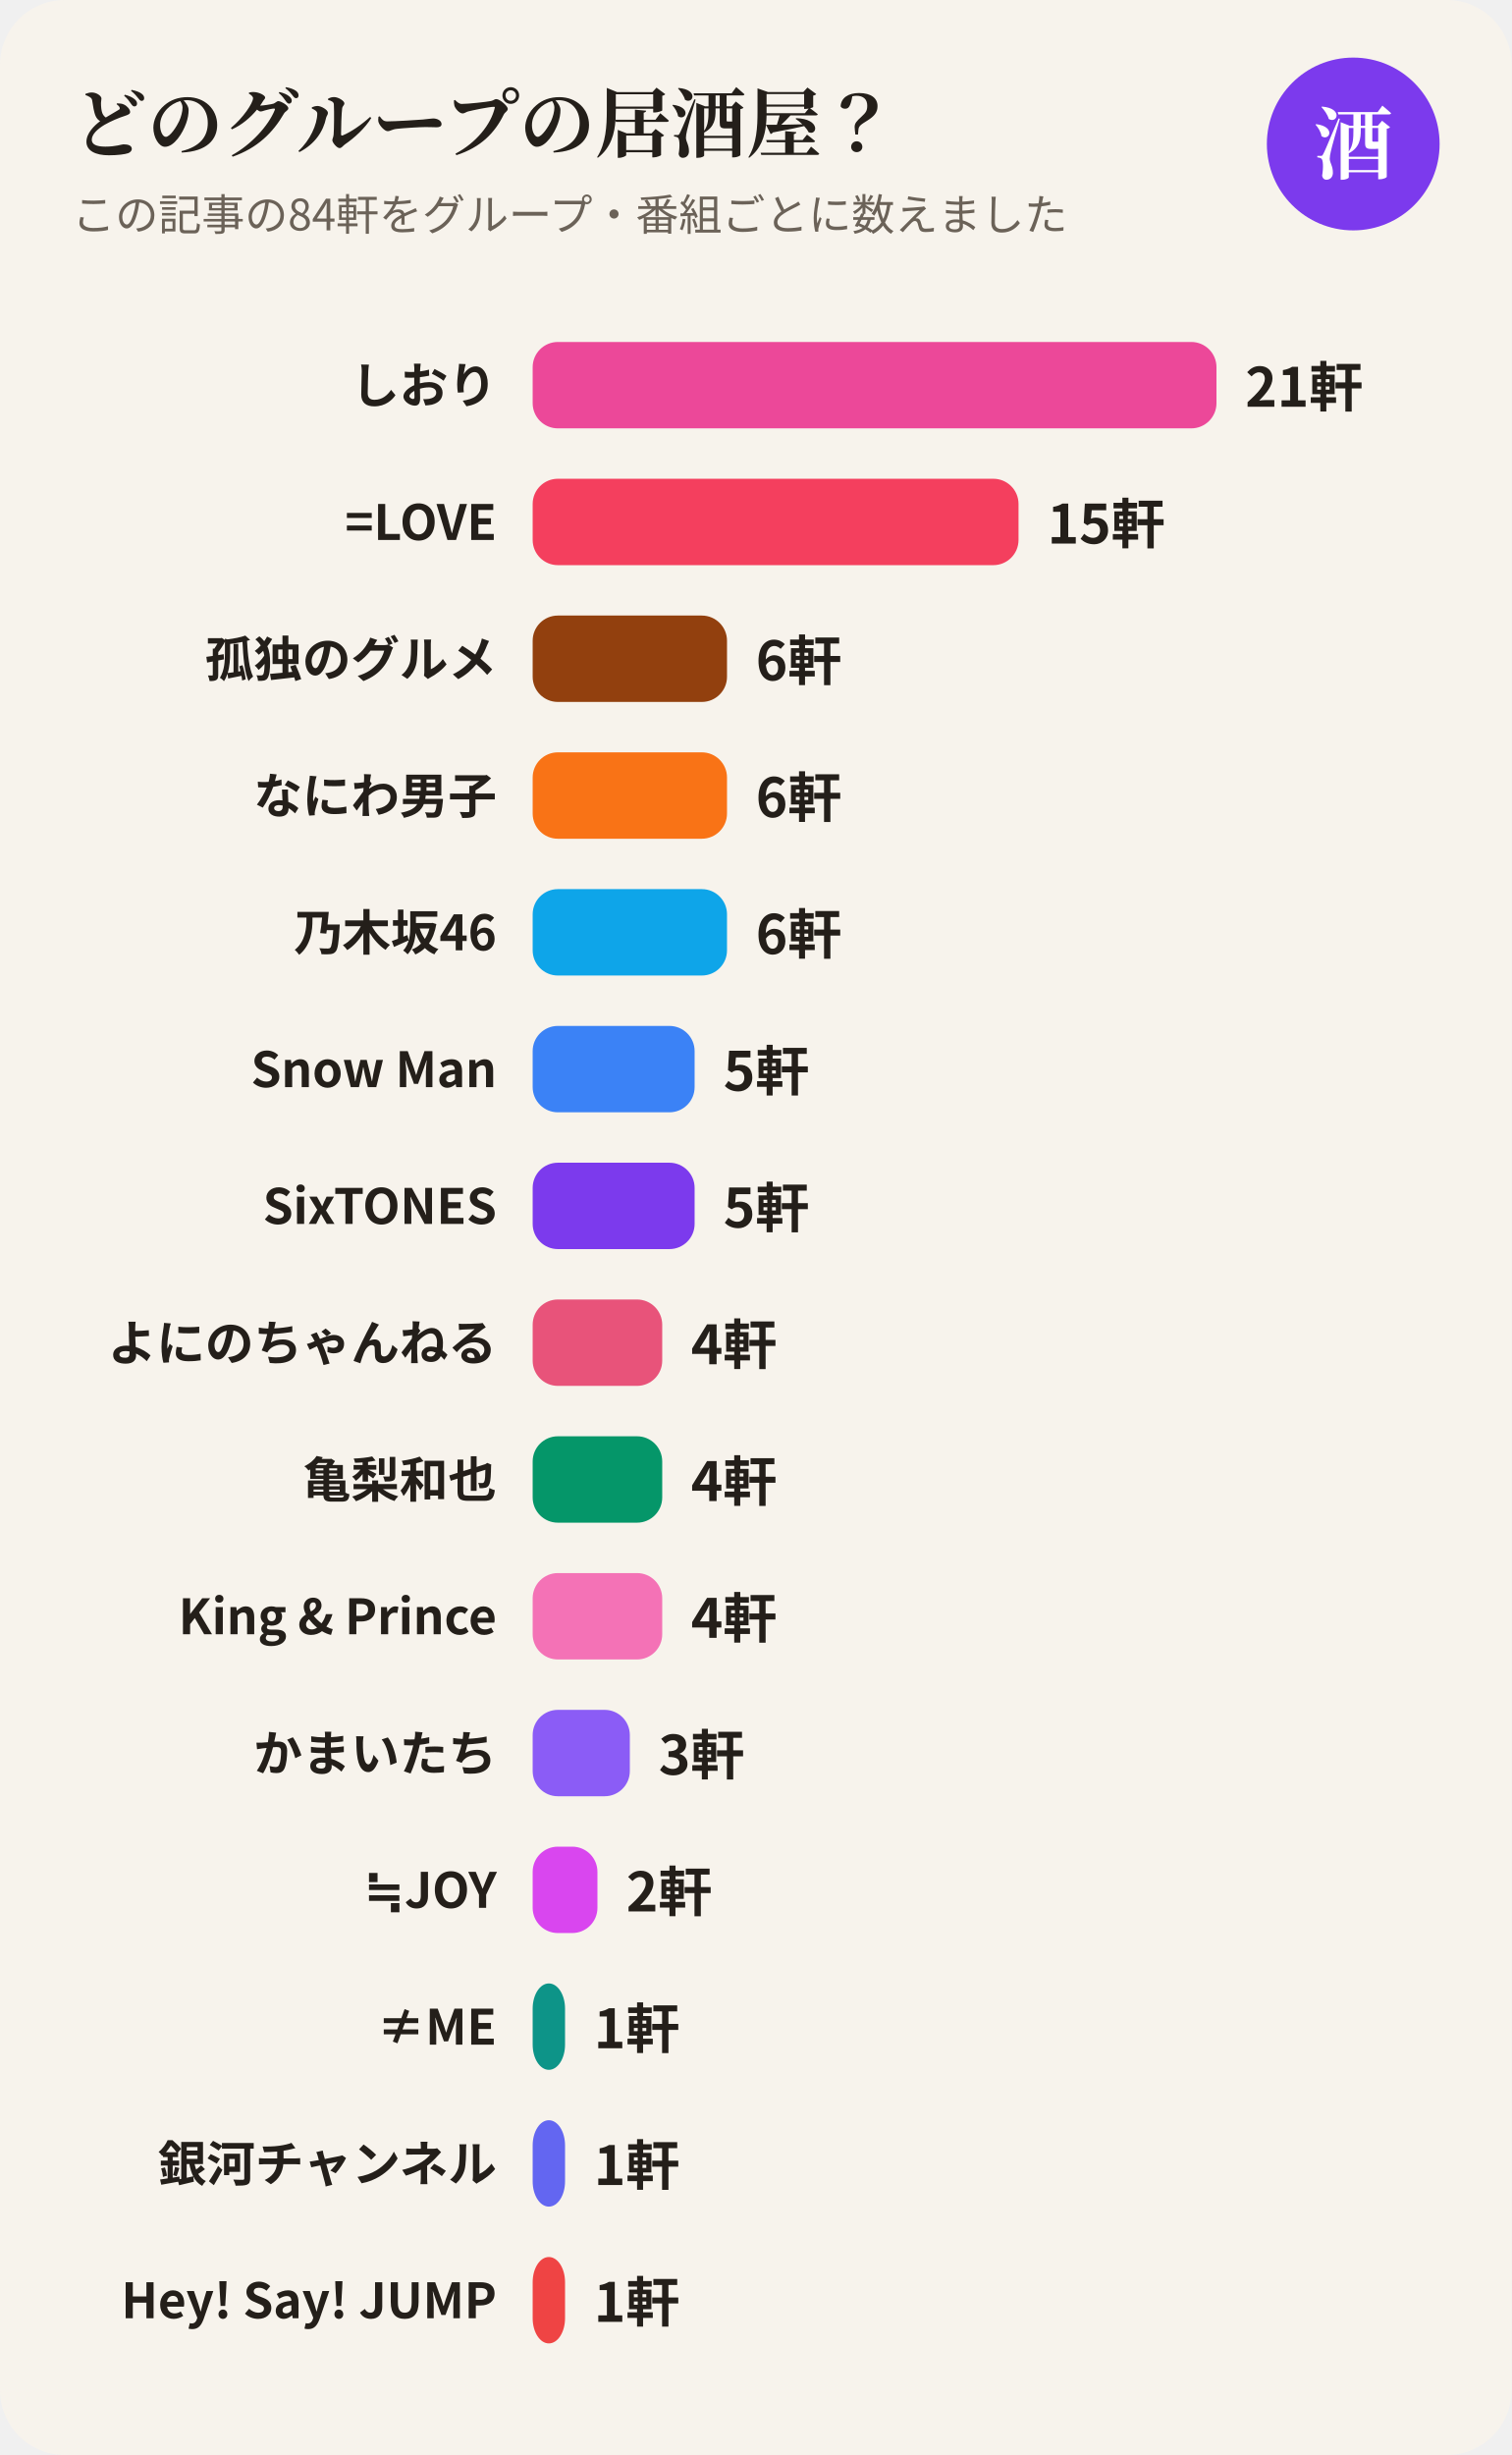
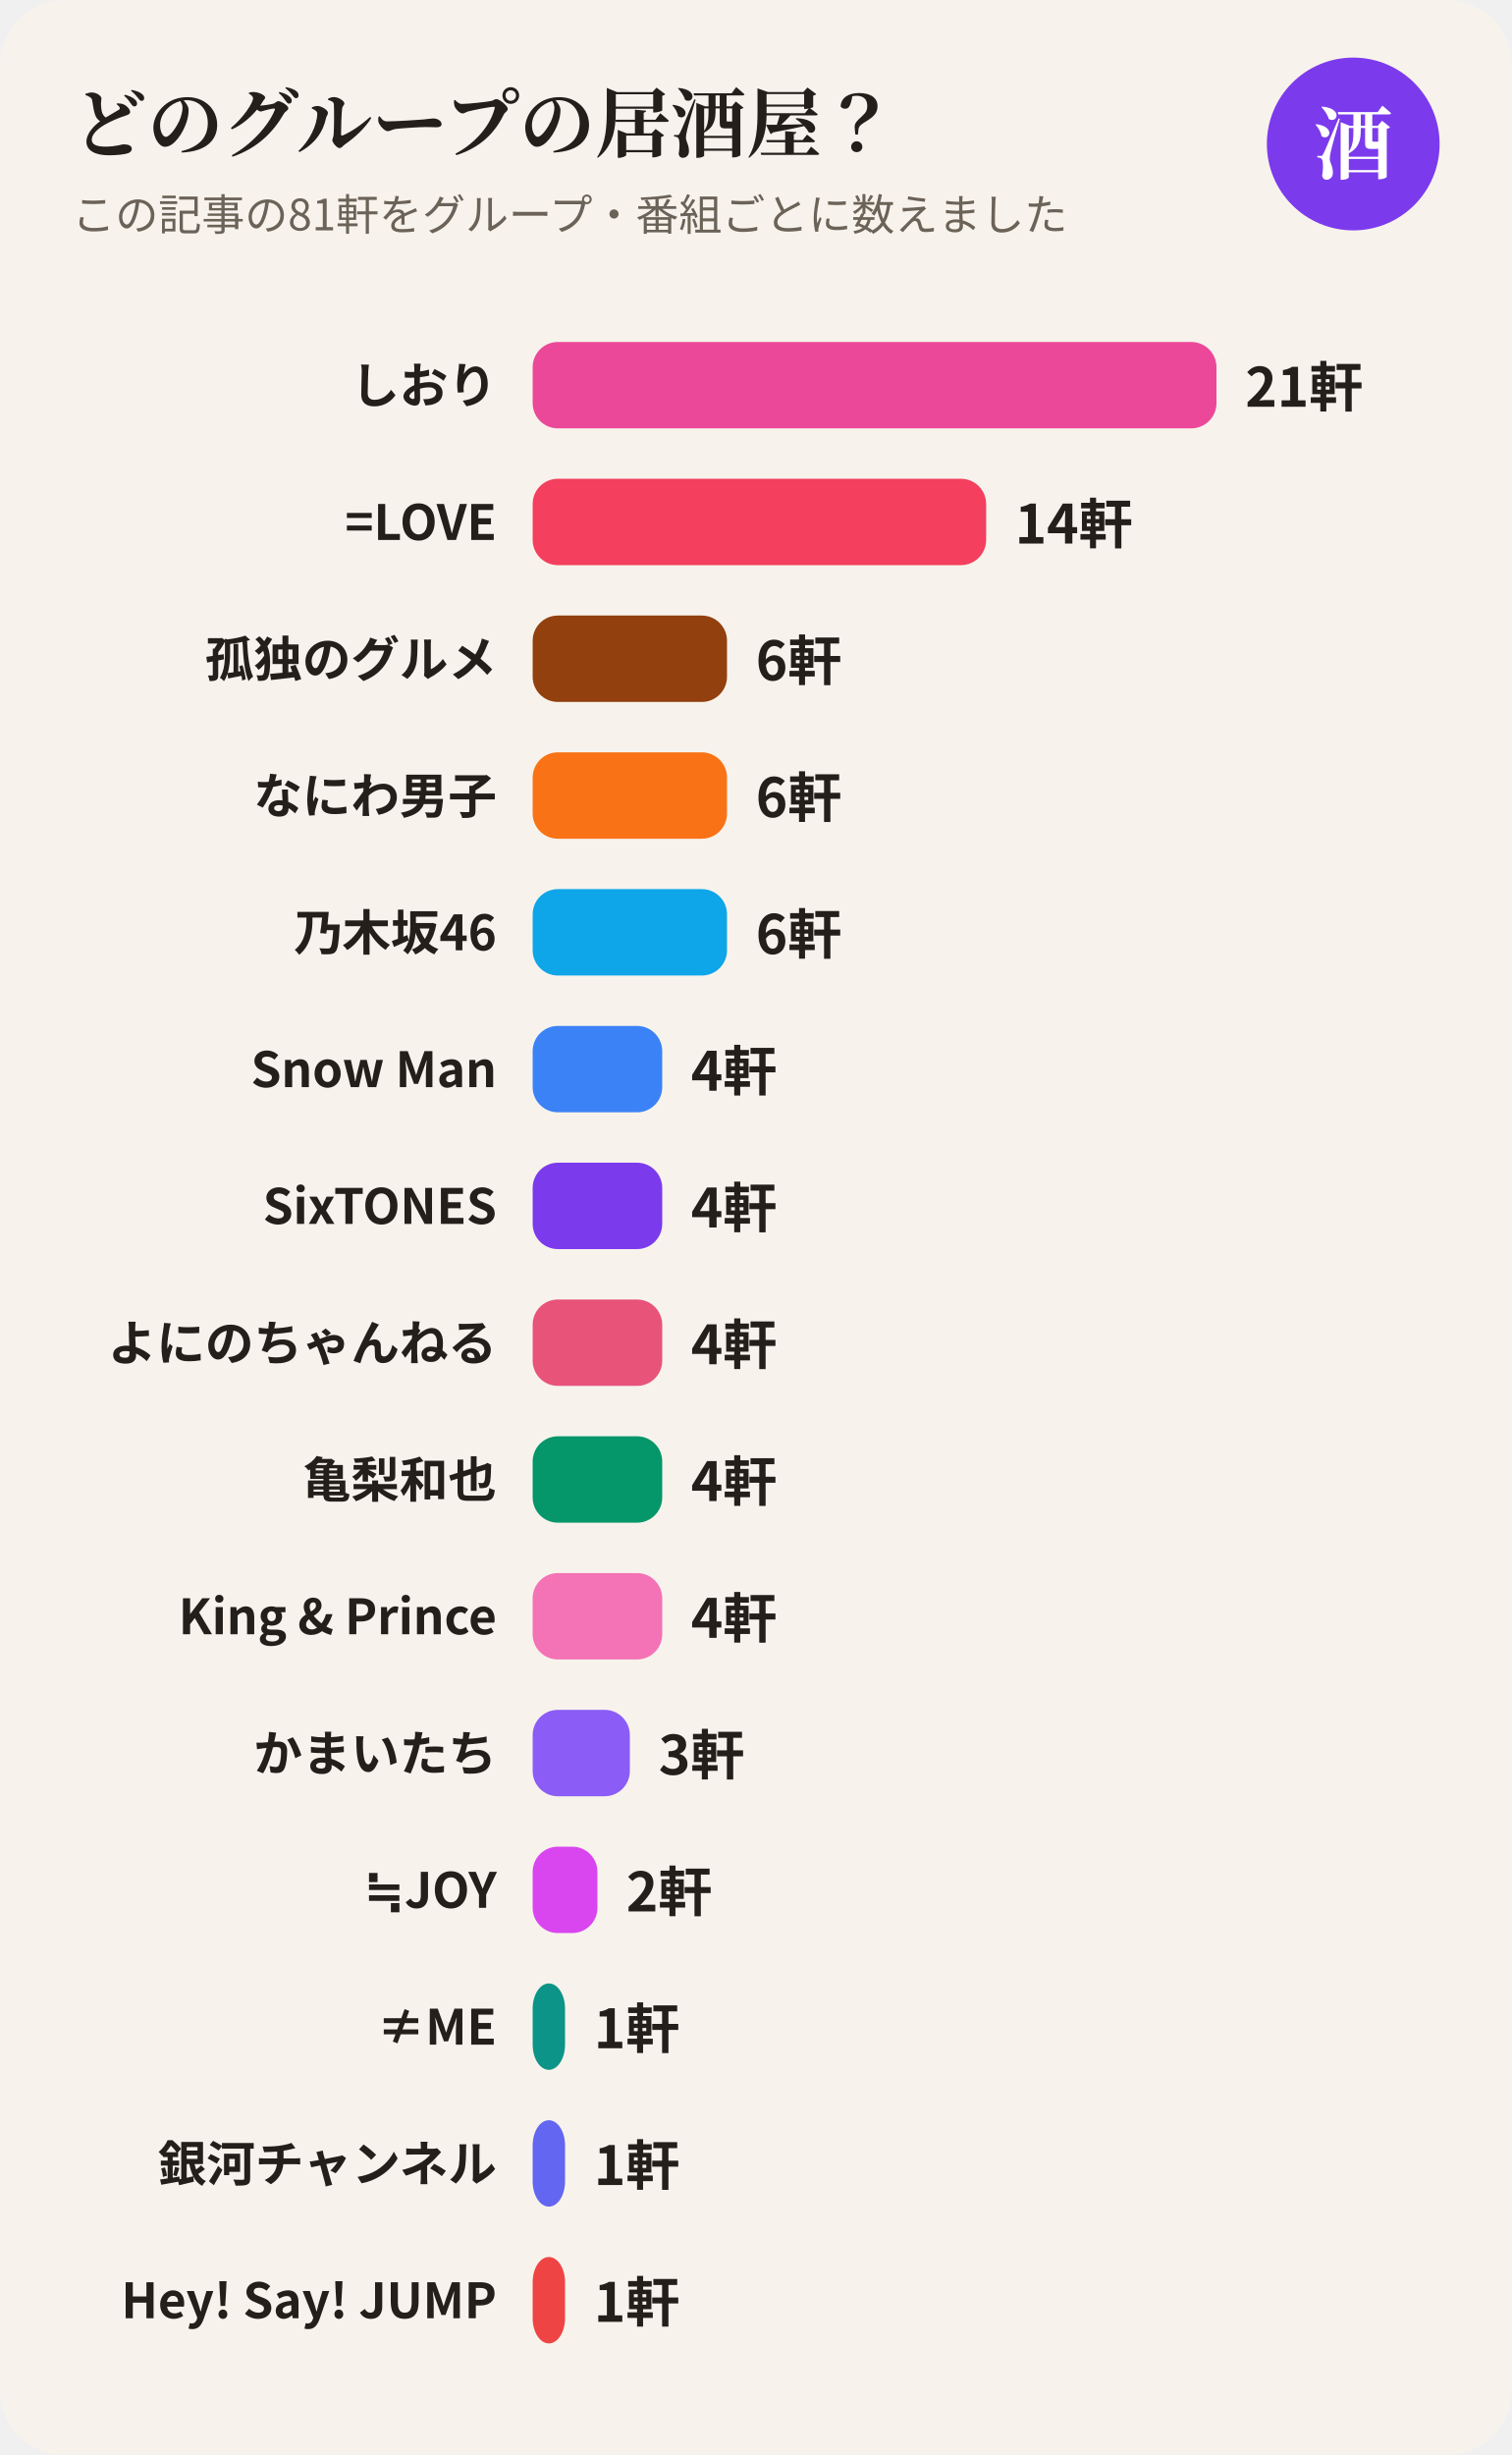
<svg xmlns="http://www.w3.org/2000/svg" viewBox="0 0 420 682" width="420" height="682" font-family="'Hiragino Sans','Noto Sans CJK JP','Noto Sans JP',sans-serif">
  <rect width="420" height="682" rx="18" fill="#F7F3EC" />
  <text x="20" y="42" font-size="21" font-weight="800" fill="#241F1A" font-family="'Hiragino Mincho ProN','Noto Serif CJK JP','Noto Serif JP',serif">どのグループの居酒屋？</text>
-   <text x="20" y="64" font-size="12" fill="#6B6258">この記事の84軒をグループ・番組ごとに数えました</text>
+   <text x="20" y="64" font-size="12" fill="#6B6258">この記事の81軒をグループ・番組ごとに数えました</text>
  <circle cx="376" cy="40" r="24" fill="#7c3aed" />
  <text x="376" y="48" font-size="22" font-weight="800" fill="#fff" text-anchor="middle" font-family="'Hiragino Mincho ProN','Noto Serif CJK JP','Noto Serif JP',serif">酒</text>
  <text x="138" y="112" font-size="13.5" font-weight="700" text-anchor="end" fill="#241F1A">しおり</text>
  <rect x="148" y="95" width="190" height="24" rx="7" fill="#ec4899" />
  <text x="346" y="113" font-size="15" font-weight="800" fill="#241F1A">21軒</text>
  <text x="138" y="150" font-size="13.5" font-weight="700" text-anchor="end" fill="#241F1A">=LOVE</text>
-   <rect x="148" y="133" width="135" height="24" rx="7" fill="#f43f5e" />
-   <text x="291" y="151" font-size="15" font-weight="800" fill="#241F1A">15軒</text>
+   <rect x="148" y="133" width="126" height="24" rx="7" fill="#f43f5e" />
+   <text x="282" y="151" font-size="15" font-weight="800" fill="#241F1A">14軒</text>
  <text x="138" y="188" font-size="13.5" font-weight="700" text-anchor="end" fill="#241F1A">孤独のグルメ</text>
  <rect x="148" y="171" width="54" height="24" rx="7" fill="#92400e" />
  <text x="210" y="189" font-size="15" font-weight="800" fill="#241F1A">6軒</text>
  <text x="138" y="226" font-size="13.5" font-weight="700" text-anchor="end" fill="#241F1A">なにわ男子</text>
  <rect x="148" y="209" width="54" height="24" rx="7" fill="#f97316" />
  <text x="210" y="227" font-size="15" font-weight="800" fill="#241F1A">6軒</text>
  <text x="138" y="264" font-size="13.5" font-weight="700" text-anchor="end" fill="#241F1A">乃木坂46</text>
  <rect x="148" y="247" width="54" height="24" rx="7" fill="#0ea5e9" />
  <text x="210" y="265" font-size="15" font-weight="800" fill="#241F1A">6軒</text>
  <text x="138" y="302" font-size="13.5" font-weight="700" text-anchor="end" fill="#241F1A">Snow Man</text>
-   <rect x="148" y="285" width="45" height="24" rx="7" fill="#3b82f6" />
-   <text x="201" y="303" font-size="15" font-weight="800" fill="#241F1A">5軒</text>
+   <rect x="148" y="285" width="36" height="24" rx="7" fill="#3b82f6" />
+   <text x="192" y="303" font-size="15" font-weight="800" fill="#241F1A">4軒</text>
  <text x="138" y="340" font-size="13.5" font-weight="700" text-anchor="end" fill="#241F1A">SixTONES</text>
-   <rect x="148" y="323" width="45" height="24" rx="7" fill="#7c3aed" />
-   <text x="201" y="341" font-size="15" font-weight="800" fill="#241F1A">5軒</text>
+   <rect x="148" y="323" width="36" height="24" rx="7" fill="#7c3aed" />
+   <text x="192" y="341" font-size="15" font-weight="800" fill="#241F1A">4軒</text>
  <text x="138" y="378" font-size="13.5" font-weight="700" text-anchor="end" fill="#241F1A">よにのちゃんねる</text>
  <rect x="148" y="361" width="36" height="24" rx="7" fill="#e8537a" />
  <text x="192" y="379" font-size="15" font-weight="800" fill="#241F1A">4軒</text>
  <text x="138" y="416" font-size="13.5" font-weight="700" text-anchor="end" fill="#241F1A">亀梨和也</text>
  <rect x="148" y="399" width="36" height="24" rx="7" fill="#059669" />
  <text x="192" y="417" font-size="15" font-weight="800" fill="#241F1A">4軒</text>
  <text x="138" y="454" font-size="13.5" font-weight="700" text-anchor="end" fill="#241F1A">King &amp; Prince</text>
  <rect x="148" y="437" width="36" height="24" rx="7" fill="#f472b6" />
  <text x="192" y="455" font-size="15" font-weight="800" fill="#241F1A">4軒</text>
  <text x="138" y="492" font-size="13.5" font-weight="700" text-anchor="end" fill="#241F1A">かまいたち</text>
  <rect x="148" y="475" width="27" height="24" rx="7" fill="#8b5cf6" />
  <text x="183" y="493" font-size="15" font-weight="800" fill="#241F1A">3軒</text>
  <text x="138" y="530" font-size="13.5" font-weight="700" text-anchor="end" fill="#241F1A">≒JOY</text>
  <rect x="148" y="513" width="18" height="24" rx="7" fill="#d946ef" />
  <text x="174" y="531" font-size="15" font-weight="800" fill="#241F1A">2軒</text>
  <text x="138" y="568" font-size="13.5" font-weight="700" text-anchor="end" fill="#241F1A">≠ME</text>
  <rect x="148" y="551" width="9" height="24" rx="7" fill="#0d9488" />
  <text x="165" y="569" font-size="15" font-weight="800" fill="#241F1A">1軒</text>
  <text x="138" y="606" font-size="13.5" font-weight="700" text-anchor="end" fill="#241F1A">銀河チャンネル</text>
  <rect x="148" y="589" width="9" height="24" rx="7" fill="#6366f1" />
  <text x="165" y="607" font-size="15" font-weight="800" fill="#241F1A">1軒</text>
  <text x="138" y="644" font-size="13.5" font-weight="700" text-anchor="end" fill="#241F1A">Hey! Say! JUMP</text>
  <rect x="148" y="627" width="9" height="24" rx="7" fill="#ef4444" />
  <text x="165" y="645" font-size="15" font-weight="800" fill="#241F1A">1軒</text>
</svg>
